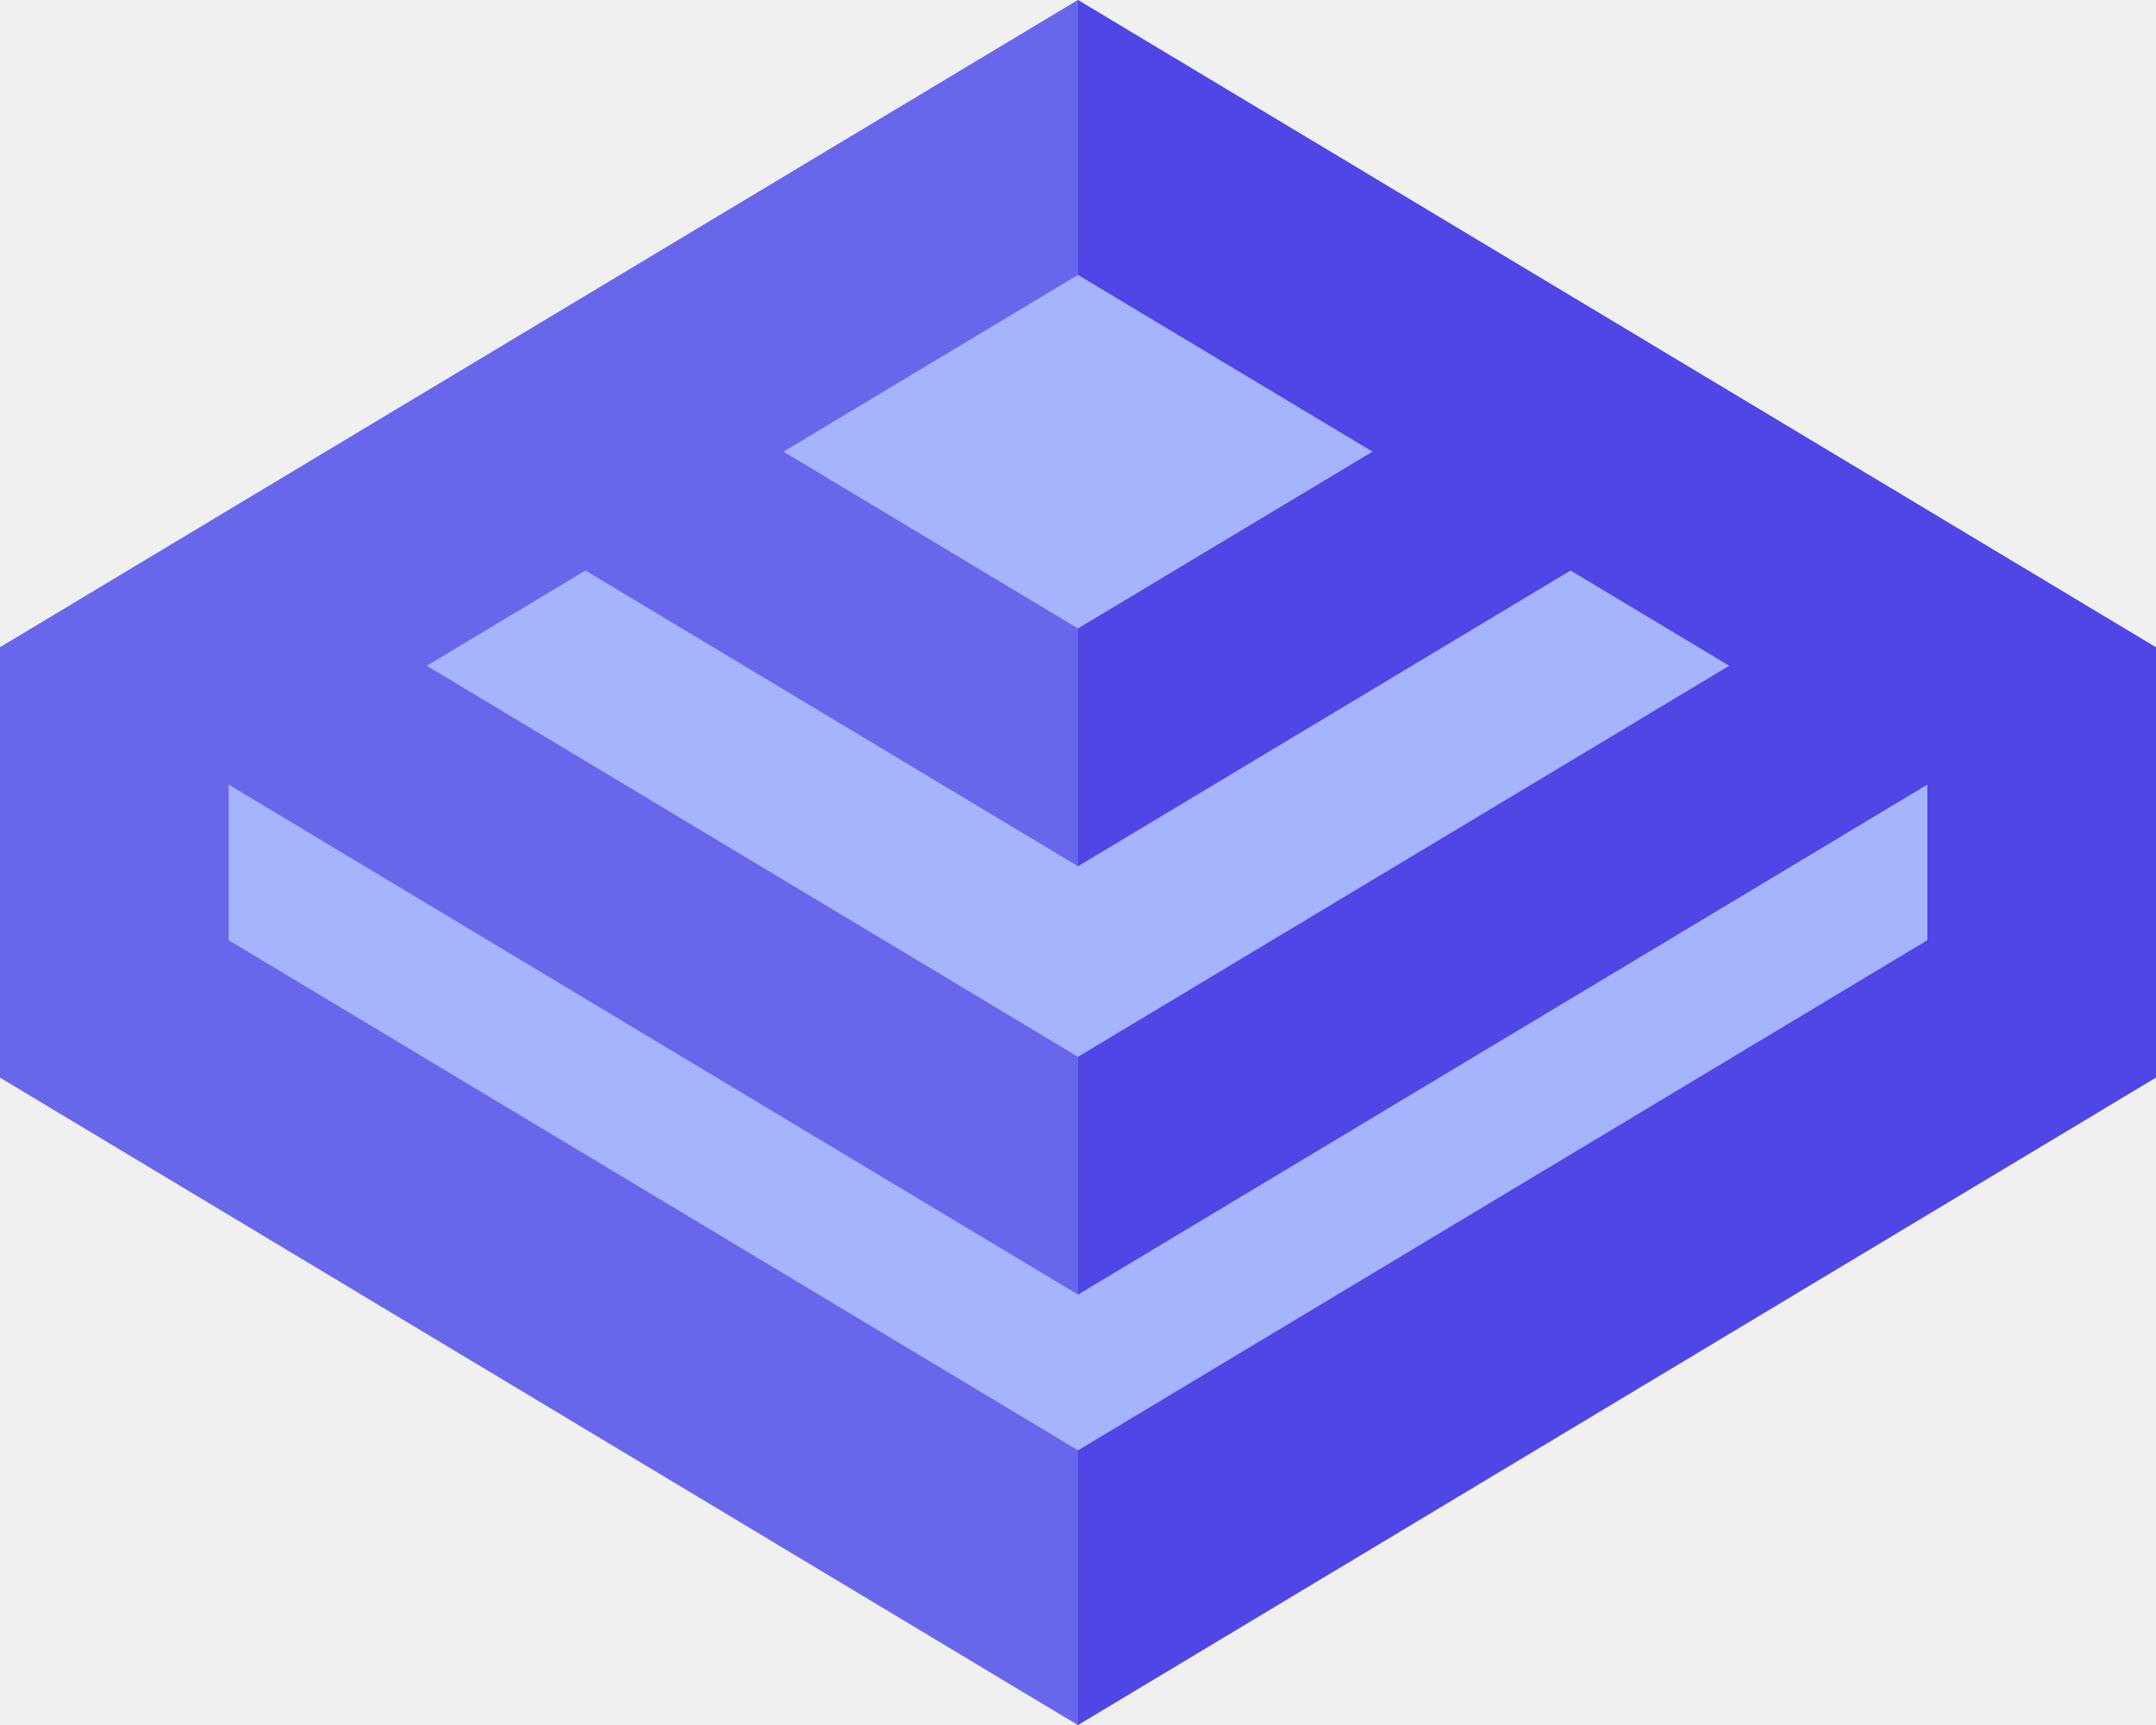
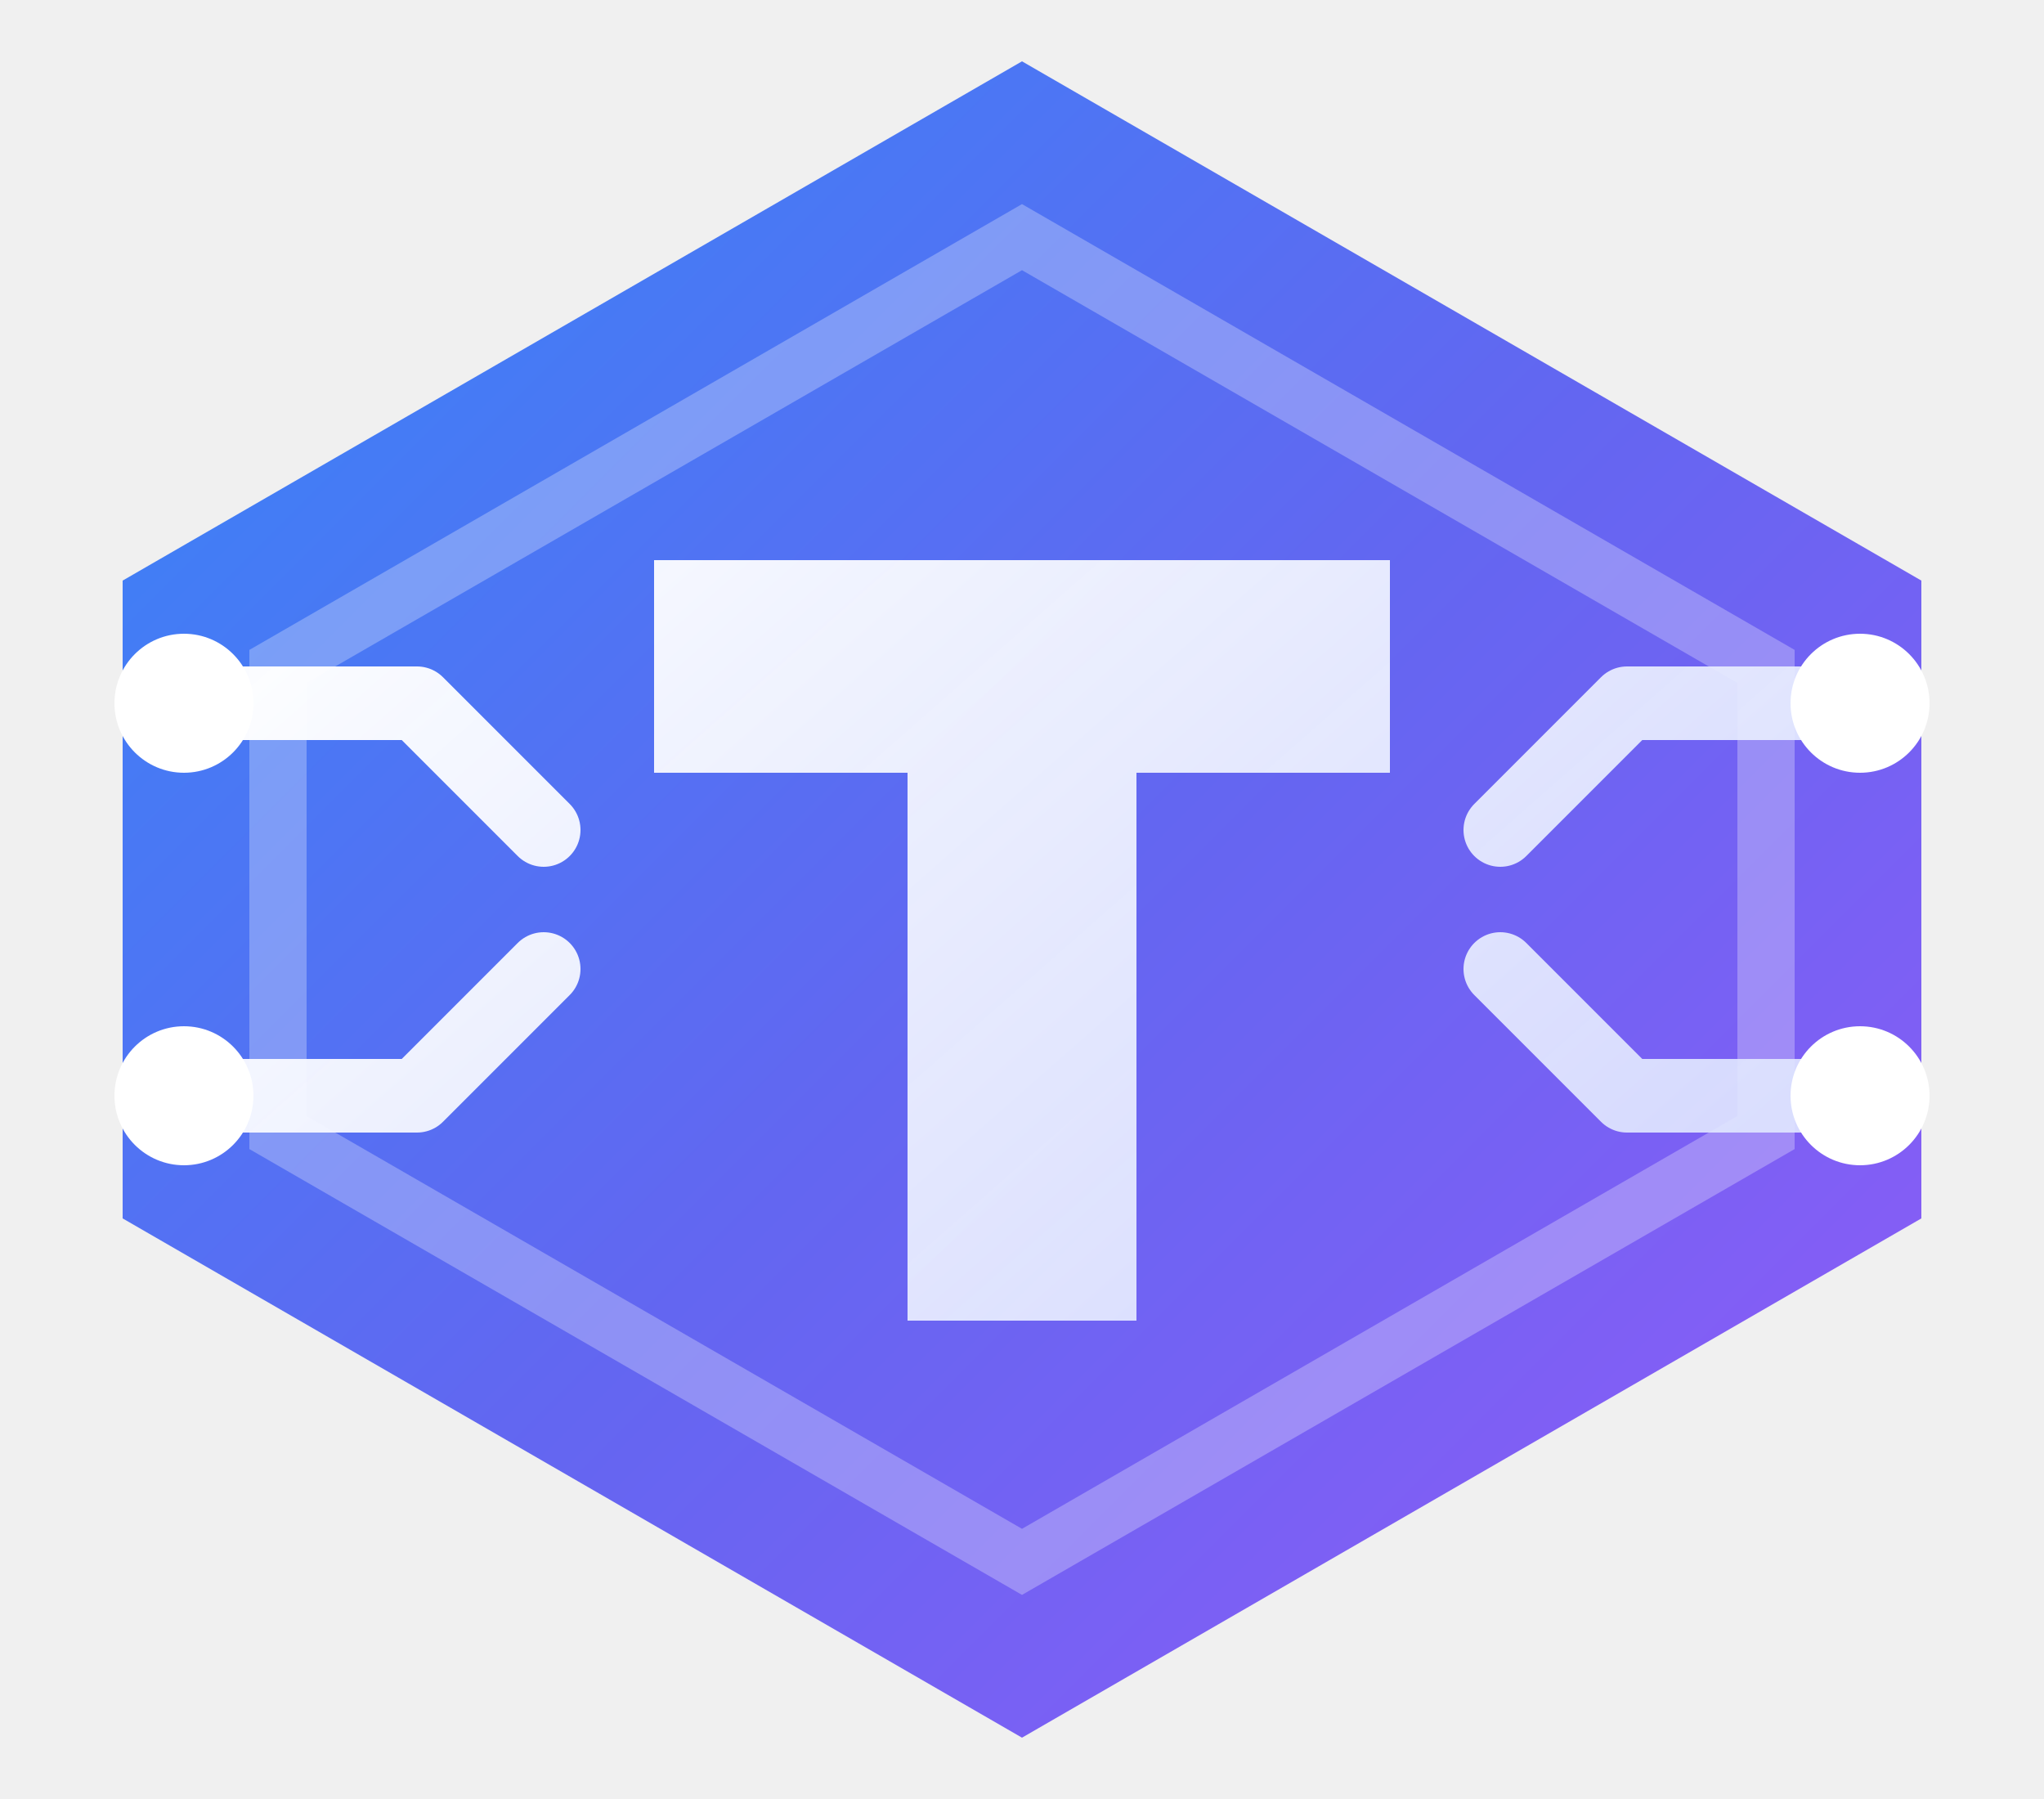
- <svg xmlns="http://www.w3.org/2000/svg" width="50" height="40" viewBox="0 0 50 40" fill="none" id="Logo">
-   <g id="logomark">
-     <path d="M25 0L50 15.01V24.986L25 40L0 24.986V15.01L25 0Z" fill="#A5B4FC" />
-     <g id="outline">
-       <path fill-rule="evenodd" clip-rule="evenodd" d="M0 15.01L25 0L50 15.01V24.986L25 40L0 24.986V15.01ZM25 33.631L44.697 21.802V18.195L44.696 18.195L25 30.02L5.304 18.195L5.303 18.195V21.802L25 33.631ZM25 24.505L40.102 15.438L36.423 13.23L25 20.088L13.577 13.23L9.898 15.438L25 24.505ZM25 14.573L31.829 10.473L25 6.375L18.171 10.473L25 14.573Z" fill="#4F46E5" />
-     </g>
-     <g id="highlight">
-       <path d="M25 0L0 15.01V24.986L25 40L25 0Z" fill="#A5B4FC" fill-opacity="0.3" />
-     </g>
-   </g>
+ <svg xmlns="http://www.w3.org/2000/svg" width="50" height="44" viewBox="0 0 50 44" fill="none" role="img" aria-labelledby="techanor-logo-title">
+   <defs>
+     <linearGradient id="techanor-gradient" x1="7" y1="4" x2="43" y2="40" gradientUnits="userSpaceOnUse">
+       <stop stop-color="#3B82F6" />
+       <stop offset="0.52" stop-color="#6366F1" />
+       <stop offset="1" stop-color="#8B5CF6" />
+     </linearGradient>
+     <linearGradient id="techanor-highlight" x1="14" y1="9" x2="36" y2="34" gradientUnits="userSpaceOnUse">
+       <stop stop-color="white" stop-opacity="0.98" />
+       <stop offset="1" stop-color="#E0E7FF" stop-opacity="0.9" />
+     </linearGradient>
+   </defs>
+   <path d="M25 1.5 47 14.2v15.6L25 42.5 3 29.8V14.2L25 1.5Z" fill="url(#techanor-gradient)" />
+   <path d="M25 5.8 43.2 16.3v11.4L25 38.2 6.8 27.7V16.3L25 5.8Z" stroke="white" stroke-opacity="0.28" stroke-width="1.4" />
+   <path d="M4.5 17.2h5.7l3.1 3.1M45.5 17.2h-5.7l-3.1 3.1M4.5 26.8h5.7l3.1-3.1M45.5 26.8h-5.7l-3.1-3.1" stroke="url(#techanor-highlight)" stroke-width="1.8" stroke-linecap="round" stroke-linejoin="round" />
+   <circle cx="4.5" cy="17.2" r="1.7" fill="white" />
+   <circle cx="45.5" cy="17.2" r="1.7" fill="white" />
+   <circle cx="4.5" cy="26.8" r="1.7" fill="white" />
+   <circle cx="45.5" cy="26.8" r="1.7" fill="white" />
+   <path d="M16 13.7h18v5.2h-6.2v13.4h-5.6V18.9H16v-5.2Z" fill="url(#techanor-highlight)" />
</svg>
